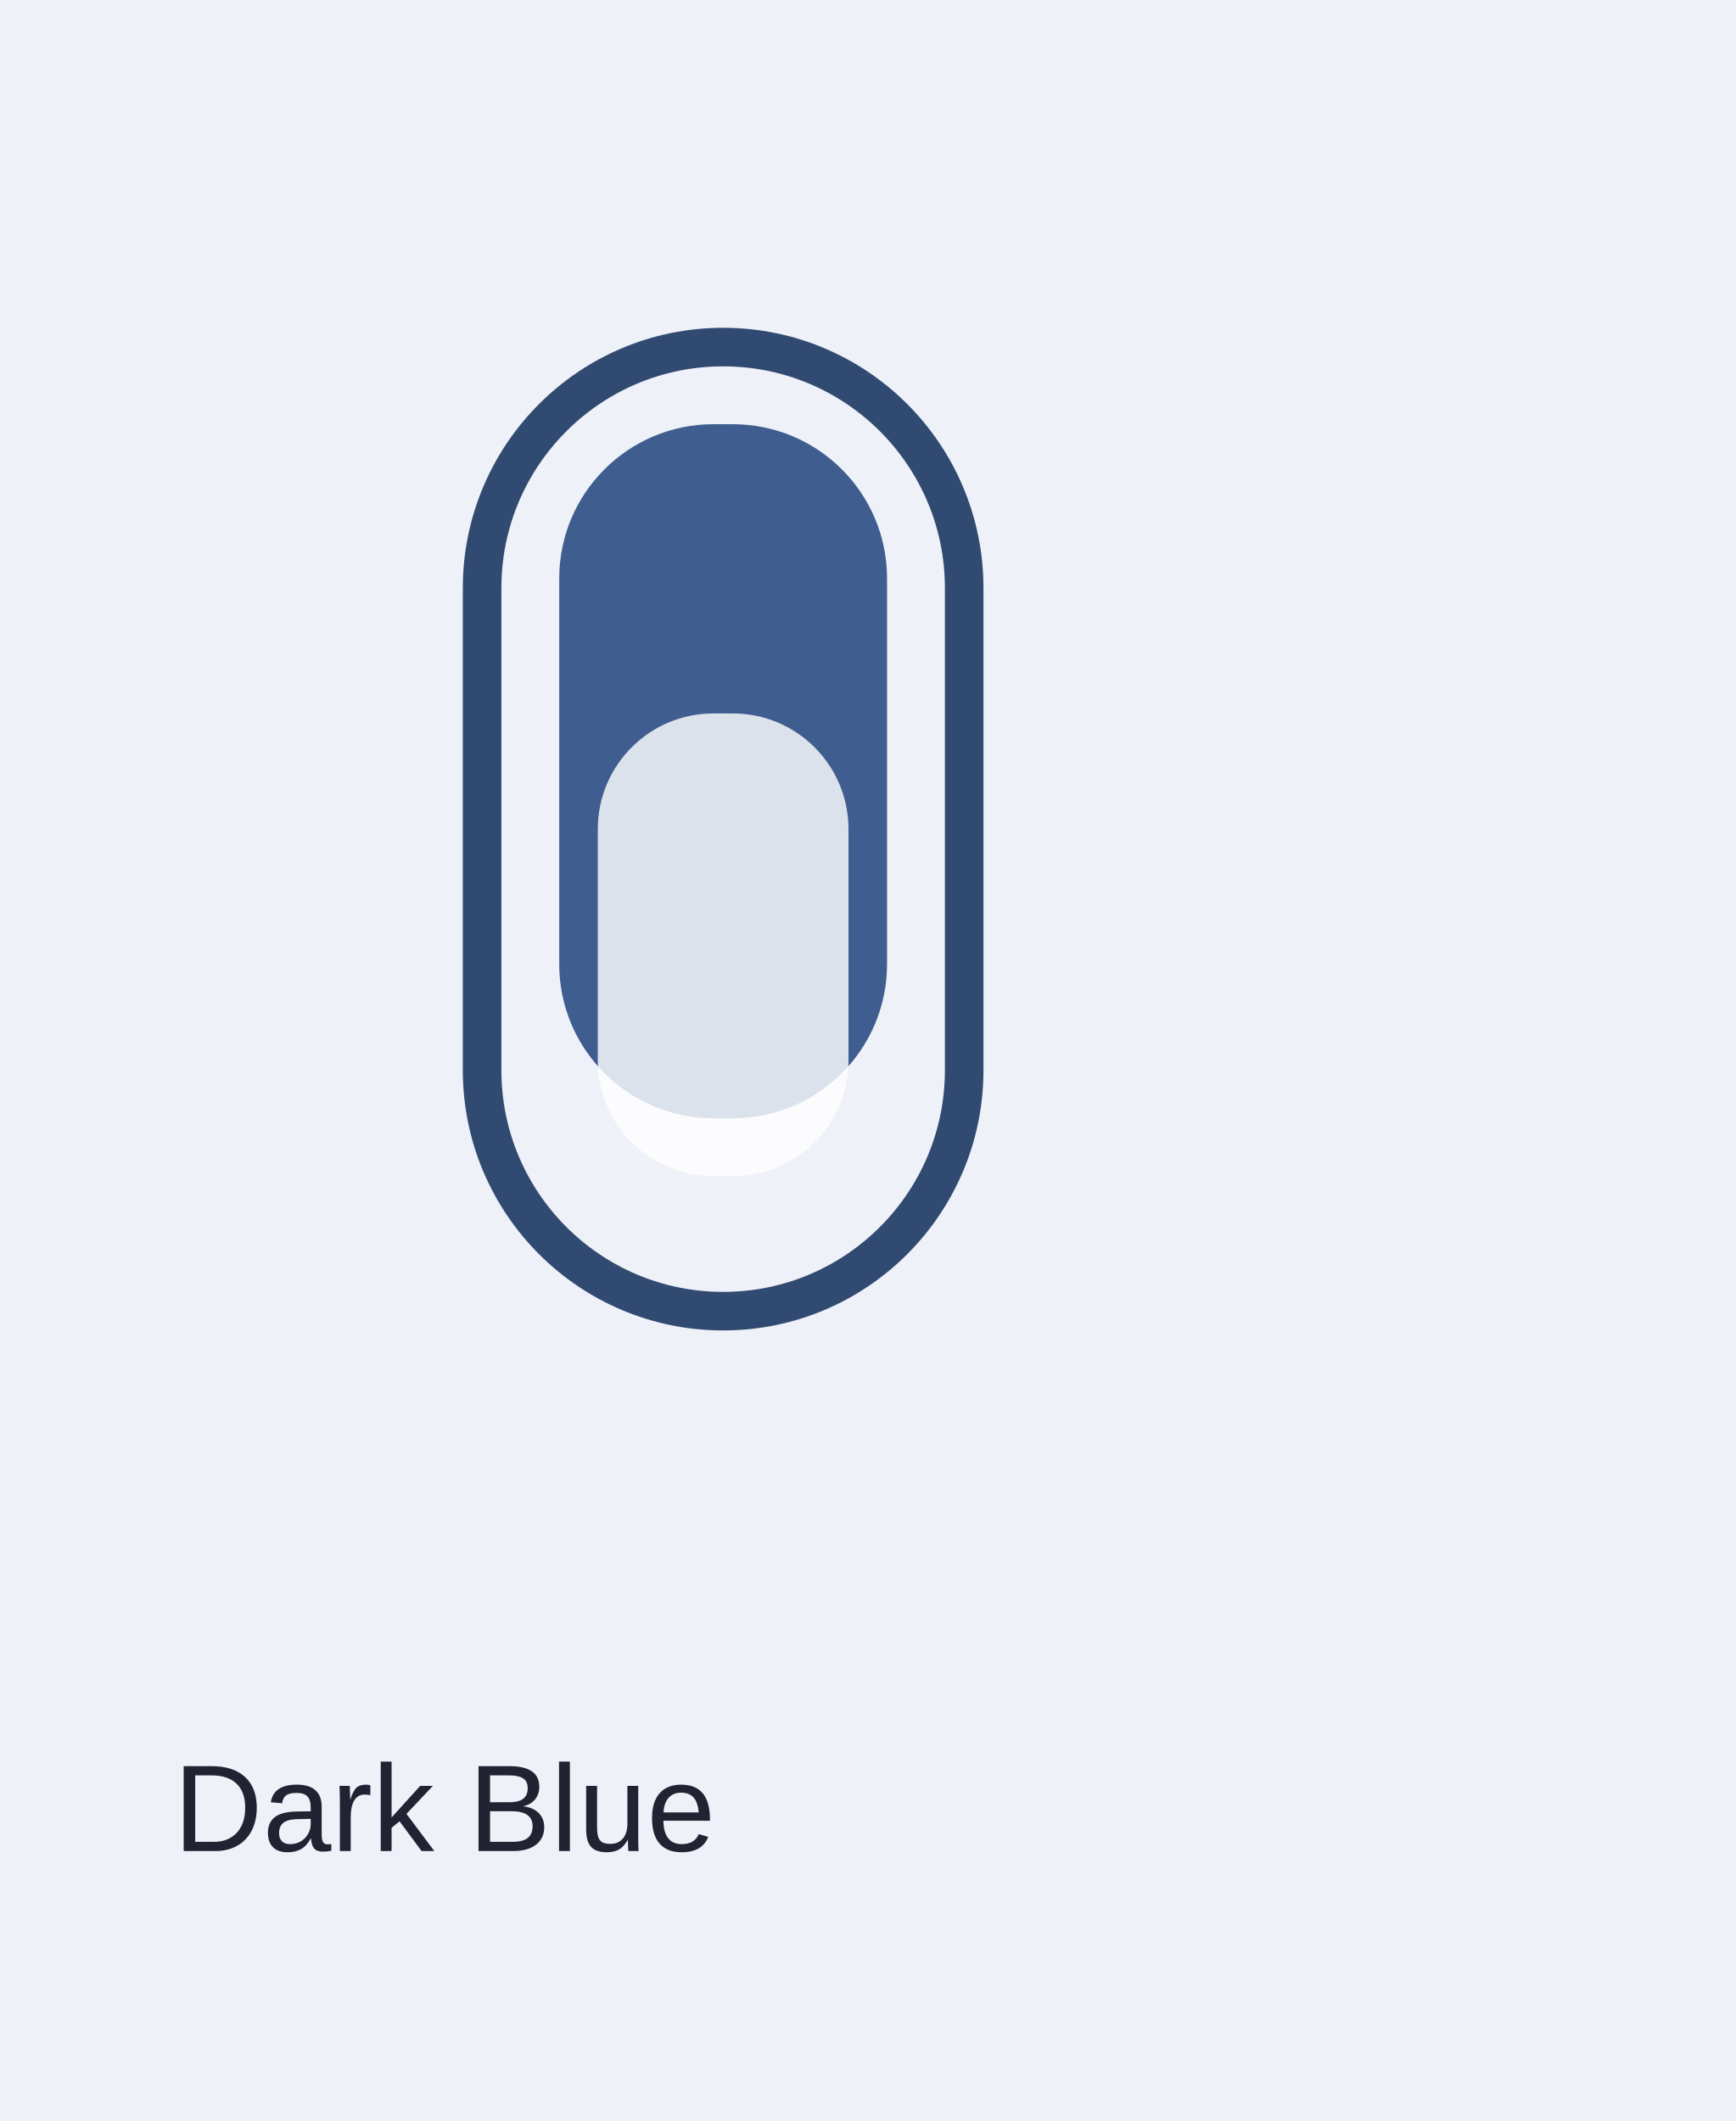
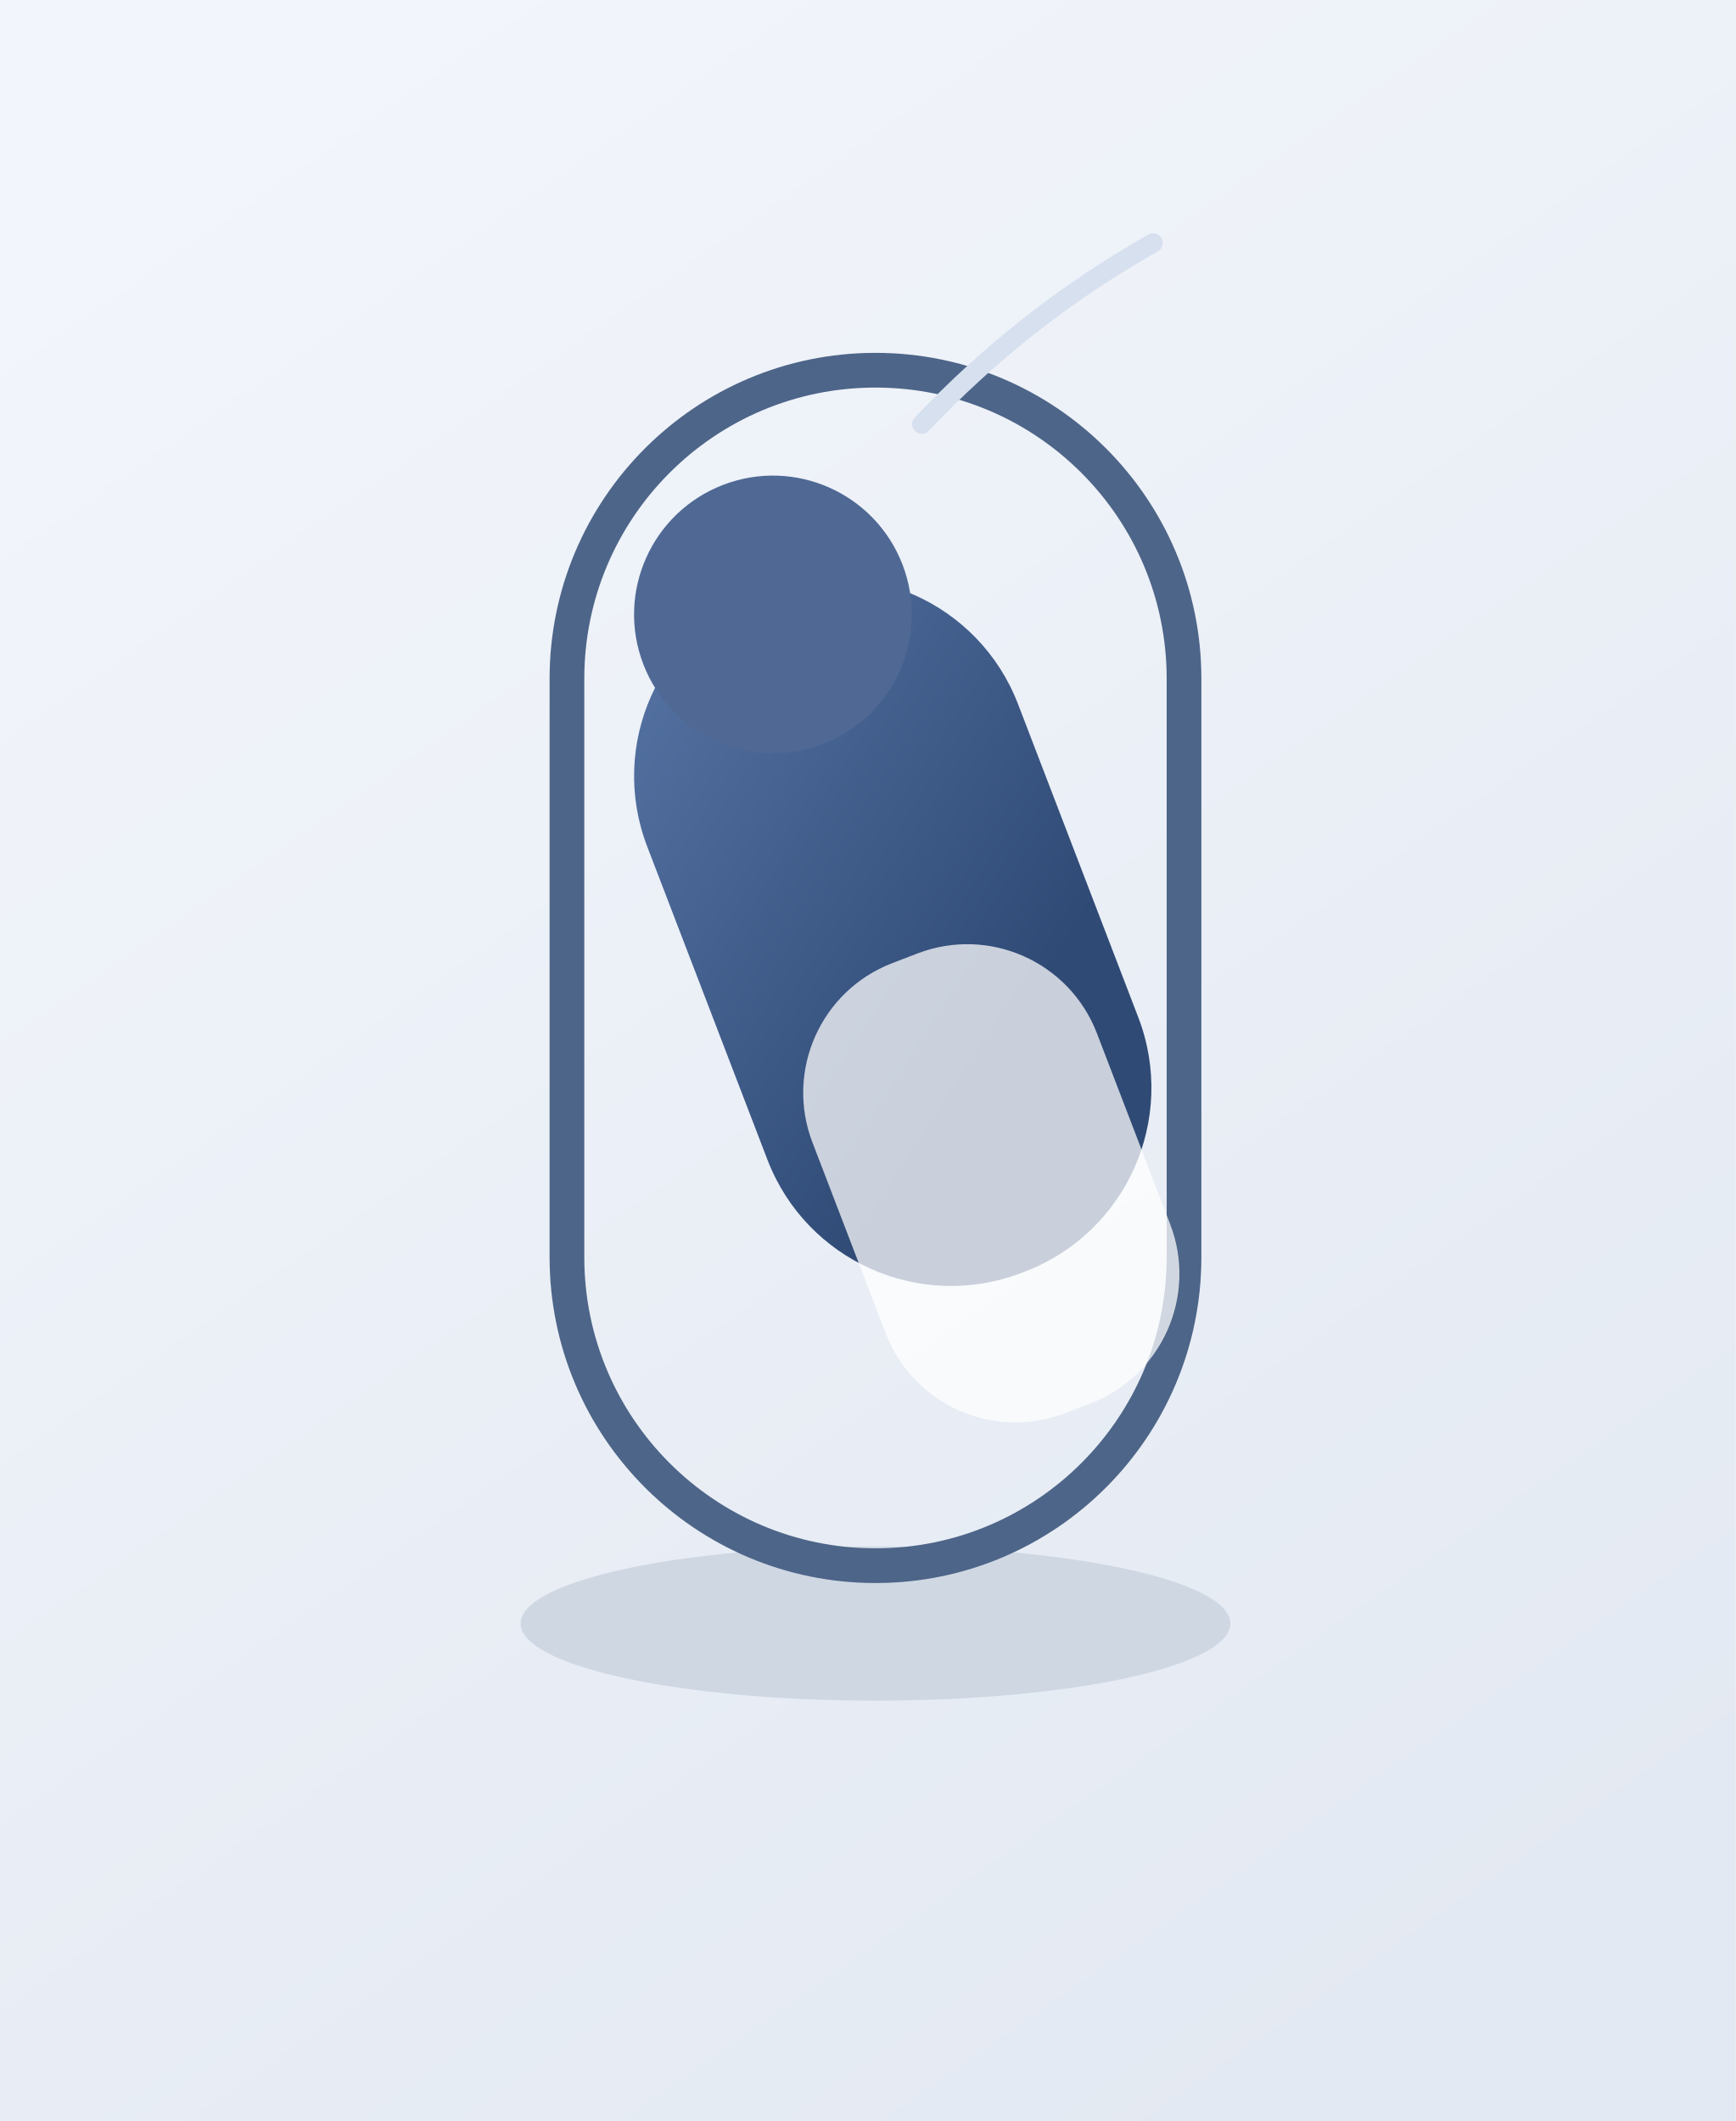
- <svg xmlns="http://www.w3.org/2000/svg" viewBox="0 0 900 1100">
-   <rect width="900" height="1100" fill="#eef1f7" />
-   <rect x="290" y="220" width="170" height="360" rx="80" fill="#3f5d8f" />
-   <rect x="310" y="370" width="130" height="240" rx="60" fill="#fff" opacity=".82" />
-   <rect x="250" y="180" width="250" height="500" rx="125" fill="none" stroke="#314a71" stroke-width="20" />
-   <text x="90" y="960" font-size="64" fill="#223" font-family="Arial">Dark Blue</text>
+ <svg xmlns="http://www.w3.org/2000/svg" viewBox="0 0 900 1100" fill="none">
+   <defs>
+     <linearGradient id="b" x1="100" y1="80" x2="760" y2="1030" gradientUnits="userSpaceOnUse">
+       <stop stop-color="#f2f5fb" />
+       <stop offset="1" stop-color="#e3e9f2" />
+     </linearGradient>
+     <linearGradient id="c" x1="334" y1="280" x2="520" y2="536" gradientUnits="userSpaceOnUse">
+       <stop stop-color="#5a78a9" />
+       <stop offset="1" stop-color="#2f4a75" />
+     </linearGradient>
+   </defs>
+   <rect width="900" height="1100" fill="url(#b)" />
+   <ellipse cx="454" cy="842" rx="184" ry="40" fill="#cfd7e3" />
+   <rect x="294" y="192" width="320" height="620" rx="160" stroke="#4d6588" stroke-width="18" />
+   <g transform="rotate(-21 454 460)">
+     <rect x="351" y="296" width="206" height="378" rx="102" fill="url(#c)" />
+     <circle cx="455" cy="309" r="72" fill="#4f6994" />
+     <rect x="376" y="500" width="158" height="250" rx="72" fill="#fff" fill-opacity=".74" />
+   </g>
+   <path d="M478 220C512 184 552 152 598 126" stroke="#d6e0ef" stroke-width="10" stroke-linecap="round" />
</svg>
